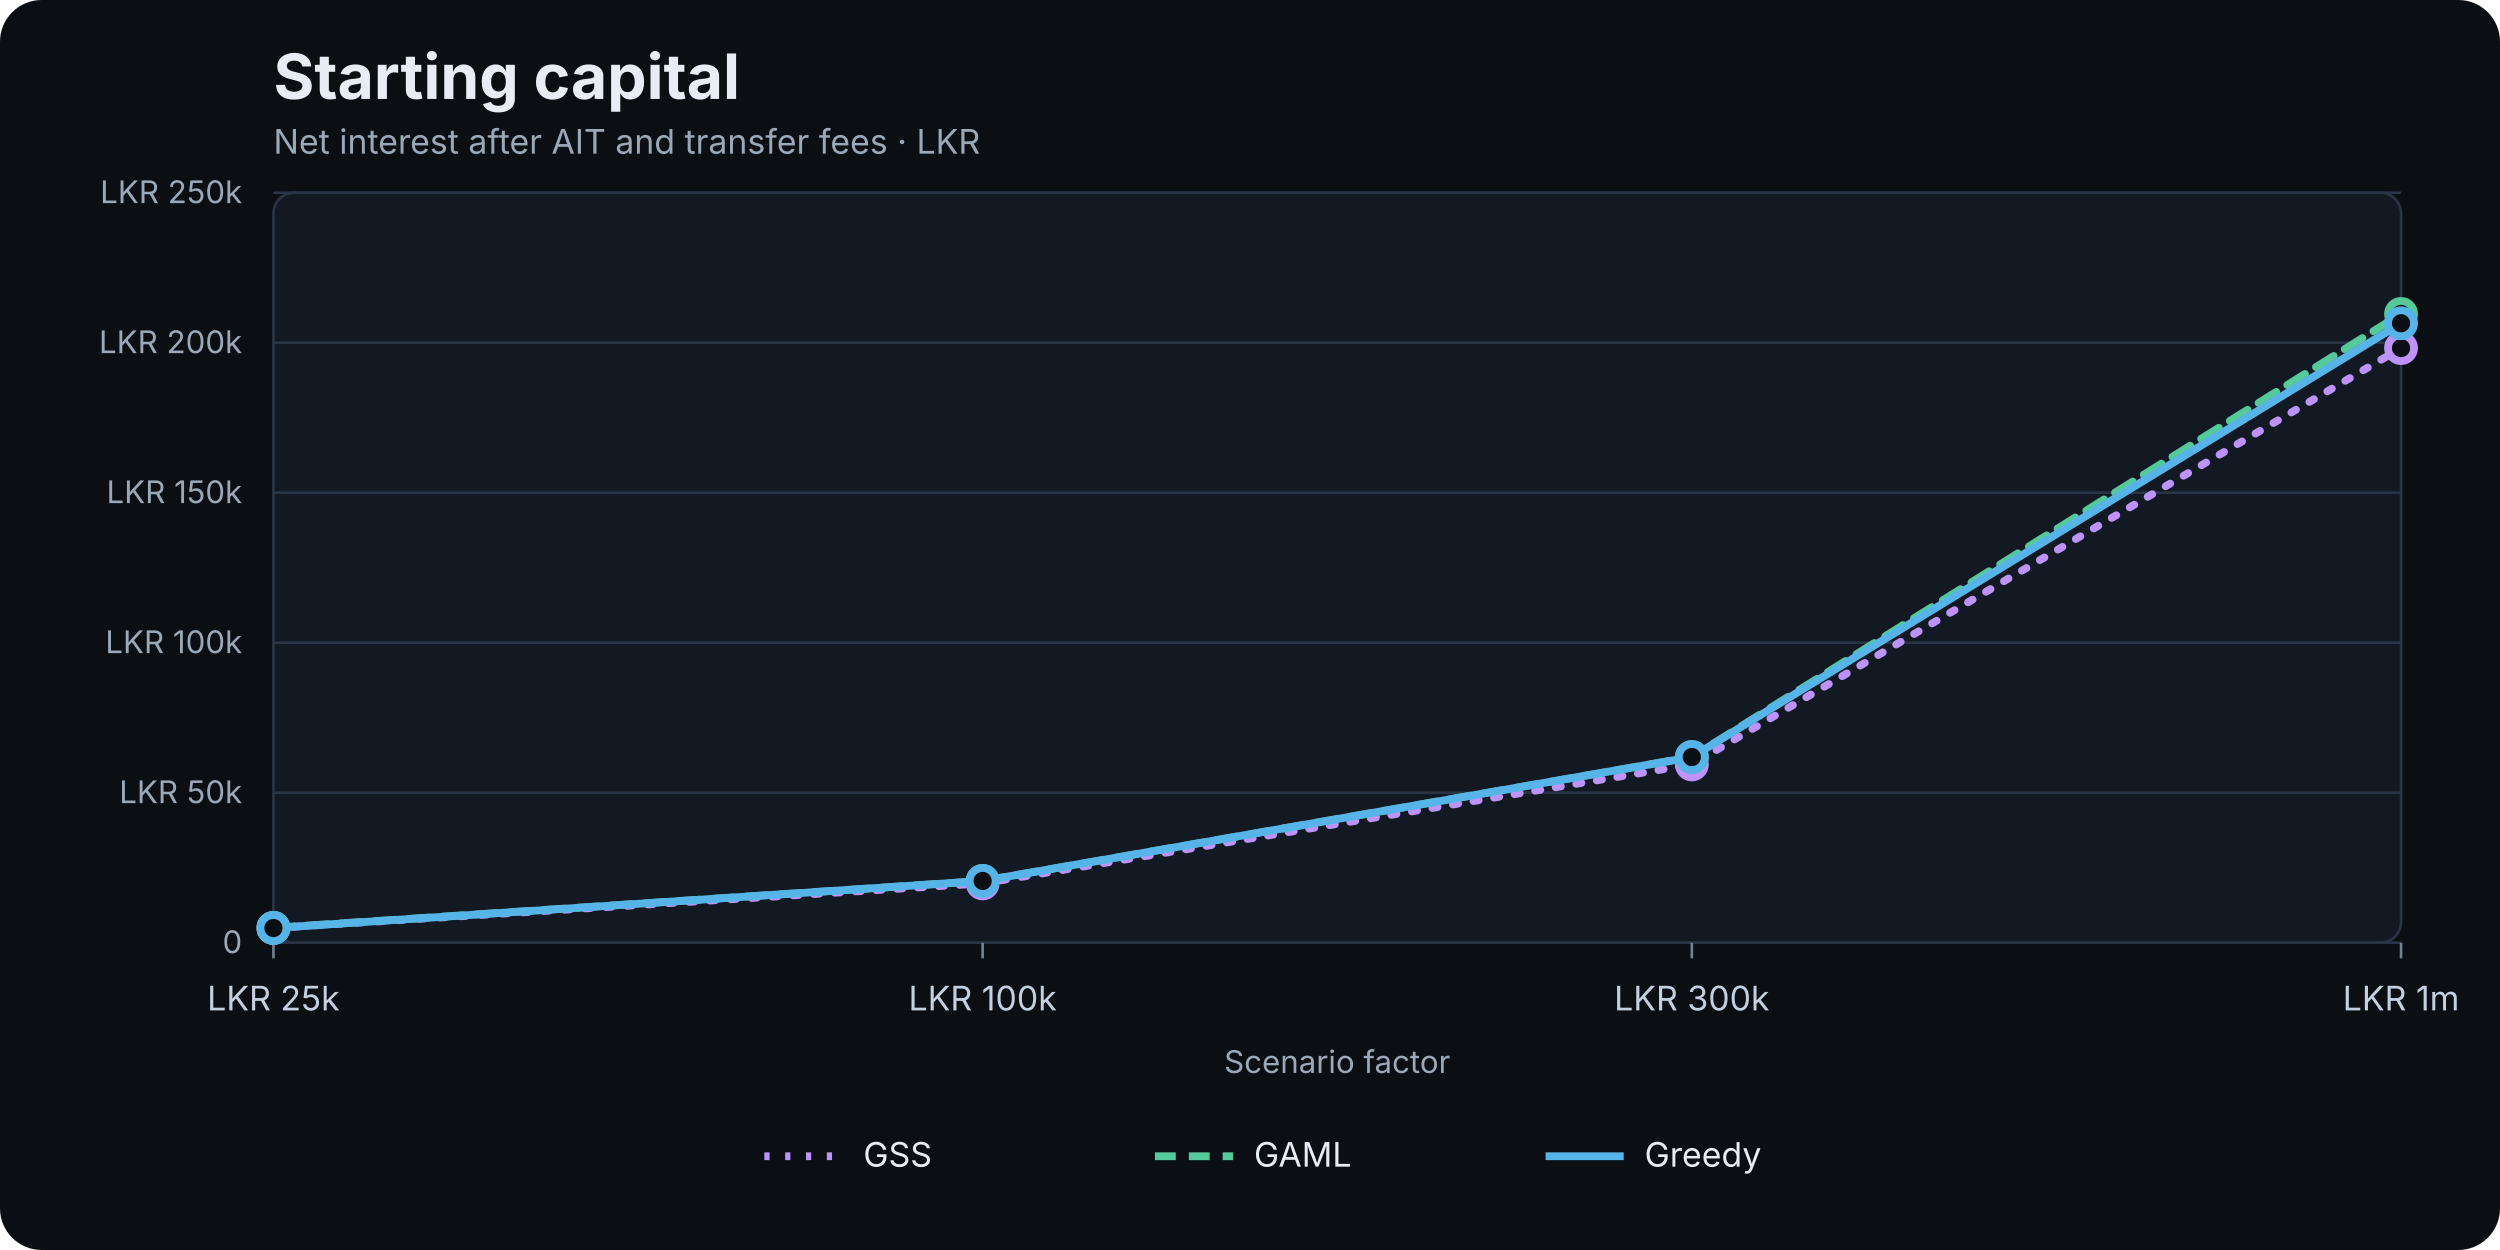
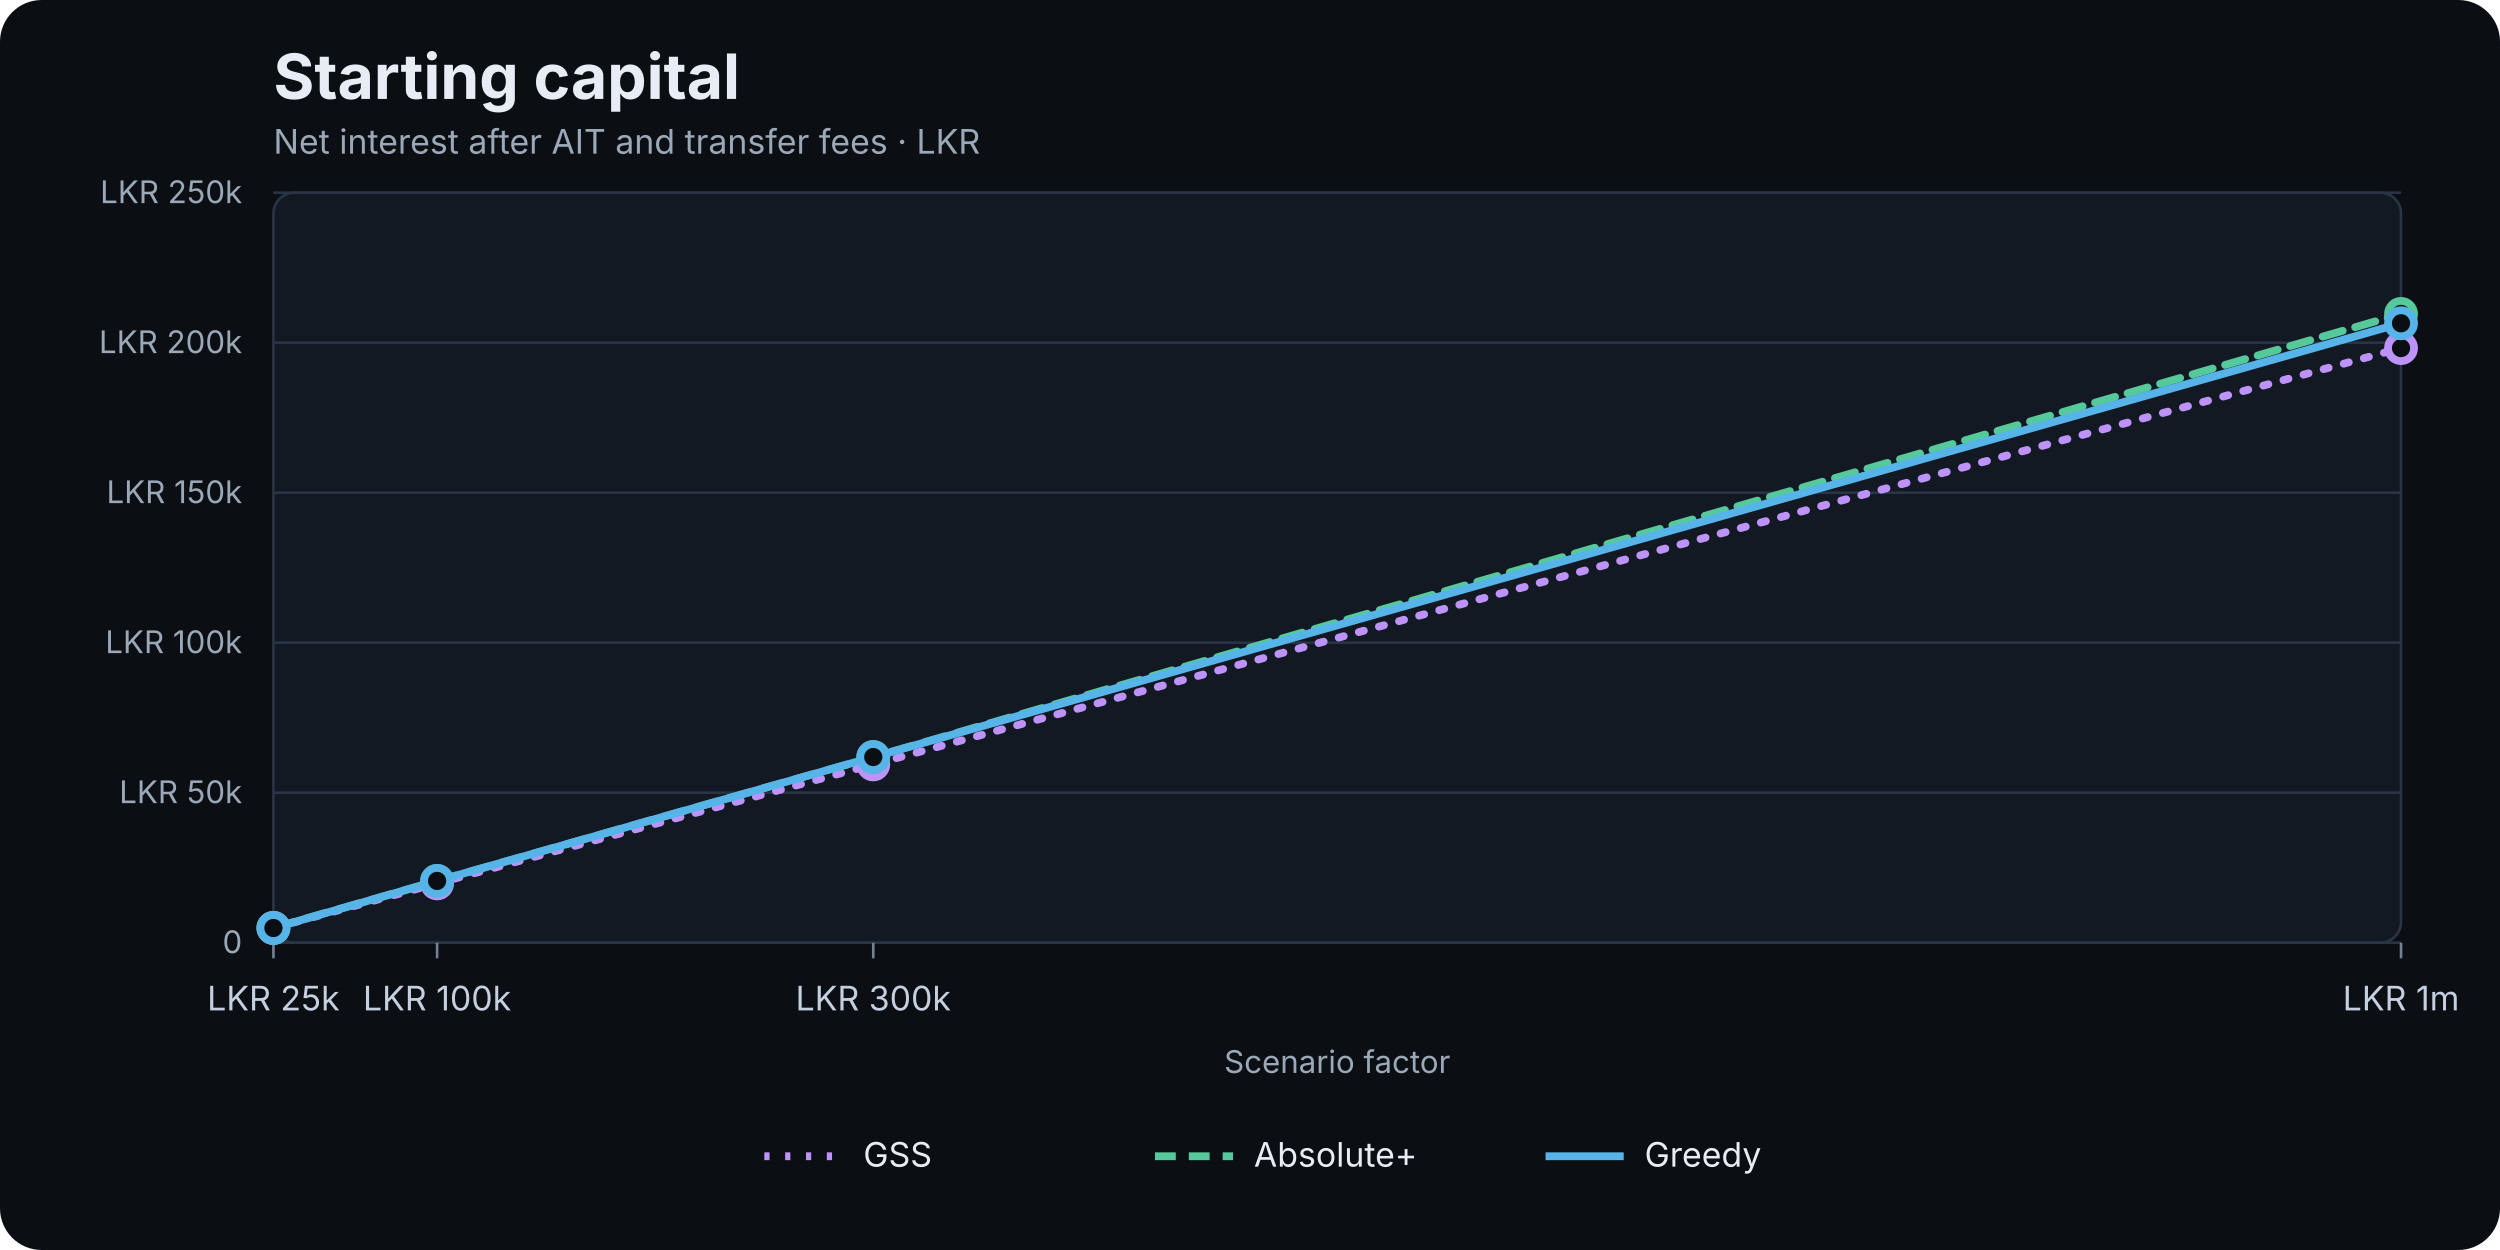
<svg xmlns="http://www.w3.org/2000/svg" width="960" height="480" viewBox="0 0 960 480" role="img" aria-labelledby="title desc">
  <rect width="960" height="480" rx="16" fill="#0b0e13" />
  <text x="105" y="38" fill="#e8edf5" font-family="Inter,system-ui,sans-serif" font-size="24" font-weight="700">Starting capital</text>
  <text x="105" y="59" fill="#9ba8b8" font-family="Inter,system-ui,sans-serif" font-size="13">Net interest after AIT and transfer fees · LKR</text>
  <rect x="105" y="74" width="817" height="288" rx="8" fill="#131923" stroke="#293445" />
  <line x1="105" y1="362" x2="922" y2="362" stroke="#293445" />
  <text x="93" y="366" text-anchor="end" fill="#9ba8b8" font-family="Inter,system-ui,sans-serif" font-size="12">0</text>
  <line x1="105" y1="304.4" x2="922" y2="304.4" stroke="#293445" />
  <text x="93" y="308.4" text-anchor="end" fill="#9ba8b8" font-family="Inter,system-ui,sans-serif" font-size="12">LKR 50k</text>
  <line x1="105" y1="246.8" x2="922" y2="246.8" stroke="#293445" />
  <text x="93" y="250.8" text-anchor="end" fill="#9ba8b8" font-family="Inter,system-ui,sans-serif" font-size="12">LKR 100k</text>
  <line x1="105" y1="189.2" x2="922" y2="189.2" stroke="#293445" />
  <text x="93" y="193.2" text-anchor="end" fill="#9ba8b8" font-family="Inter,system-ui,sans-serif" font-size="12">LKR 150k</text>
  <line x1="105" y1="131.6" x2="922" y2="131.6" stroke="#293445" />
  <text x="93" y="135.6" text-anchor="end" fill="#9ba8b8" font-family="Inter,system-ui,sans-serif" font-size="12">LKR 200k</text>
  <line x1="105" y1="74" x2="922" y2="74" stroke="#293445" />
  <text x="93" y="78" text-anchor="end" fill="#9ba8b8" font-family="Inter,system-ui,sans-serif" font-size="12">LKR 250k</text>
  <line x1="105" y1="362" x2="105" y2="368" stroke="#738195" />
  <text x="105" y="388" text-anchor="middle" fill="#c4d0df" font-family="Inter,system-ui,sans-serif" font-size="13">LKR 25k</text>
-   <line x1="377.333" y1="362" x2="377.333" y2="368" stroke="#738195" />
-   <text x="377.333" y="388" text-anchor="middle" fill="#c4d0df" font-family="Inter,system-ui,sans-serif" font-size="13">LKR 100k</text>
-   <line x1="649.667" y1="362" x2="649.667" y2="368" stroke="#738195" />
-   <text x="649.667" y="388" text-anchor="middle" fill="#c4d0df" font-family="Inter,system-ui,sans-serif" font-size="13">LKR 300k</text>
+   <line x1="167.846" y1="362" x2="167.846" y2="368" stroke="#738195" />
+   <text x="167.846" y="388" text-anchor="middle" fill="#c4d0df" font-family="Inter,system-ui,sans-serif" font-size="13">LKR 100k</text>
+   <line x1="335.333" y1="362" x2="335.333" y2="368" stroke="#738195" />
+   <text x="335.333" y="388" text-anchor="middle" fill="#c4d0df" font-family="Inter,system-ui,sans-serif" font-size="13">LKR 300k</text>
  <line x1="922" y1="362" x2="922" y2="368" stroke="#738195" />
  <text x="922" y="388" text-anchor="middle" fill="#c4d0df" font-family="Inter,system-ui,sans-serif" font-size="13">LKR 1m</text>
-   <polyline points="105,356.359 377.333,339.228 649.667,293.546 922,133.661" fill="none" stroke="#bd93f9" stroke-width="3" stroke-linecap="round" stroke-linejoin="round" stroke-dasharray="2 6" />
+   <polyline points="105,356.359 167.846,339.228 335.333,293.546 922,133.661" fill="none" stroke="#bd93f9" stroke-width="3" stroke-linecap="round" stroke-linejoin="round" stroke-dasharray="2 6" />
  <circle cx="105" cy="356.359" r="5" fill="#0b0e13" stroke="#bd93f9" stroke-width="3" />
-   <circle cx="377.333" cy="339.228" r="5" fill="#0b0e13" stroke="#bd93f9" stroke-width="3" />
-   <circle cx="649.667" cy="293.546" r="5" fill="#0b0e13" stroke="#bd93f9" stroke-width="3" />
+   <circle cx="167.846" cy="339.228" r="5" fill="#0b0e13" stroke="#bd93f9" stroke-width="3" />
+   <circle cx="335.333" cy="293.546" r="5" fill="#0b0e13" stroke="#bd93f9" stroke-width="3" />
  <circle cx="922" cy="133.661" r="5" fill="#0b0e13" stroke="#bd93f9" stroke-width="3" />
-   <polyline points="105,356.285 377.333,338.274 649.667,290.707 922,120.545" fill="none" stroke="#55c99a" stroke-width="3" stroke-linecap="round" stroke-linejoin="round" stroke-dasharray="8 5" />
+   <polyline points="105,356.285 167.846,338.274 335.333,290.707 922,120.545" fill="none" stroke="#55c99a" stroke-width="3" stroke-linecap="round" stroke-linejoin="round" stroke-dasharray="8 5" />
  <circle cx="105" cy="356.285" r="5" fill="#0b0e13" stroke="#55c99a" stroke-width="3" />
-   <circle cx="377.333" cy="338.274" r="5" fill="#0b0e13" stroke="#55c99a" stroke-width="3" />
-   <circle cx="649.667" cy="290.707" r="5" fill="#0b0e13" stroke="#55c99a" stroke-width="3" />
+   <circle cx="167.846" cy="338.274" r="5" fill="#0b0e13" stroke="#55c99a" stroke-width="3" />
+   <circle cx="335.333" cy="290.707" r="5" fill="#0b0e13" stroke="#55c99a" stroke-width="3" />
  <circle cx="922" cy="120.545" r="5" fill="#0b0e13" stroke="#55c99a" stroke-width="3" />
-   <polyline points="105,356.359 377.333,338.274 649.667,290.707 922,124.135" fill="none" stroke="#56b4e9" stroke-width="3" stroke-linecap="round" stroke-linejoin="round" />
+   <polyline points="105,356.359 167.846,338.274 335.333,290.707 922,124.135" fill="none" stroke="#56b4e9" stroke-width="3" stroke-linecap="round" stroke-linejoin="round" />
  <circle cx="105" cy="356.359" r="5" fill="#0b0e13" stroke="#56b4e9" stroke-width="3" />
-   <circle cx="377.333" cy="338.274" r="5" fill="#0b0e13" stroke="#56b4e9" stroke-width="3" />
-   <circle cx="649.667" cy="290.707" r="5" fill="#0b0e13" stroke="#56b4e9" stroke-width="3" />
+   <circle cx="167.846" cy="338.274" r="5" fill="#0b0e13" stroke="#56b4e9" stroke-width="3" />
+   <circle cx="335.333" cy="290.707" r="5" fill="#0b0e13" stroke="#56b4e9" stroke-width="3" />
  <circle cx="922" cy="124.135" r="5" fill="#0b0e13" stroke="#56b4e9" stroke-width="3" />
  <line x1="293.5" y1="444" x2="323.5" y2="444" stroke="#bd93f9" stroke-width="3" stroke-dasharray="2 6" />
  <text x="331.5" y="448" fill="#e8edf5" font-family="Inter,system-ui,sans-serif" font-size="13">GSS</text>
  <line x1="443.5" y1="444" x2="473.5" y2="444" stroke="#55c99a" stroke-width="3" stroke-dasharray="8 5" />
-   <text x="481.5" y="448" fill="#e8edf5" font-family="Inter,system-ui,sans-serif" font-size="13">GAML</text>
+   <text x="481.5" y="448" fill="#e8edf5" font-family="Inter,system-ui,sans-serif" font-size="13">Absolute+</text>
  <line x1="593.5" y1="444" x2="623.5" y2="444" stroke="#56b4e9" stroke-width="3" />
  <text x="631.5" y="448" fill="#e8edf5" font-family="Inter,system-ui,sans-serif" font-size="13">Greedy</text>
  <text x="513.5" y="412" text-anchor="middle" fill="#9ba8b8" font-family="Inter,system-ui,sans-serif" font-size="12">Scenario factor</text>
</svg>
